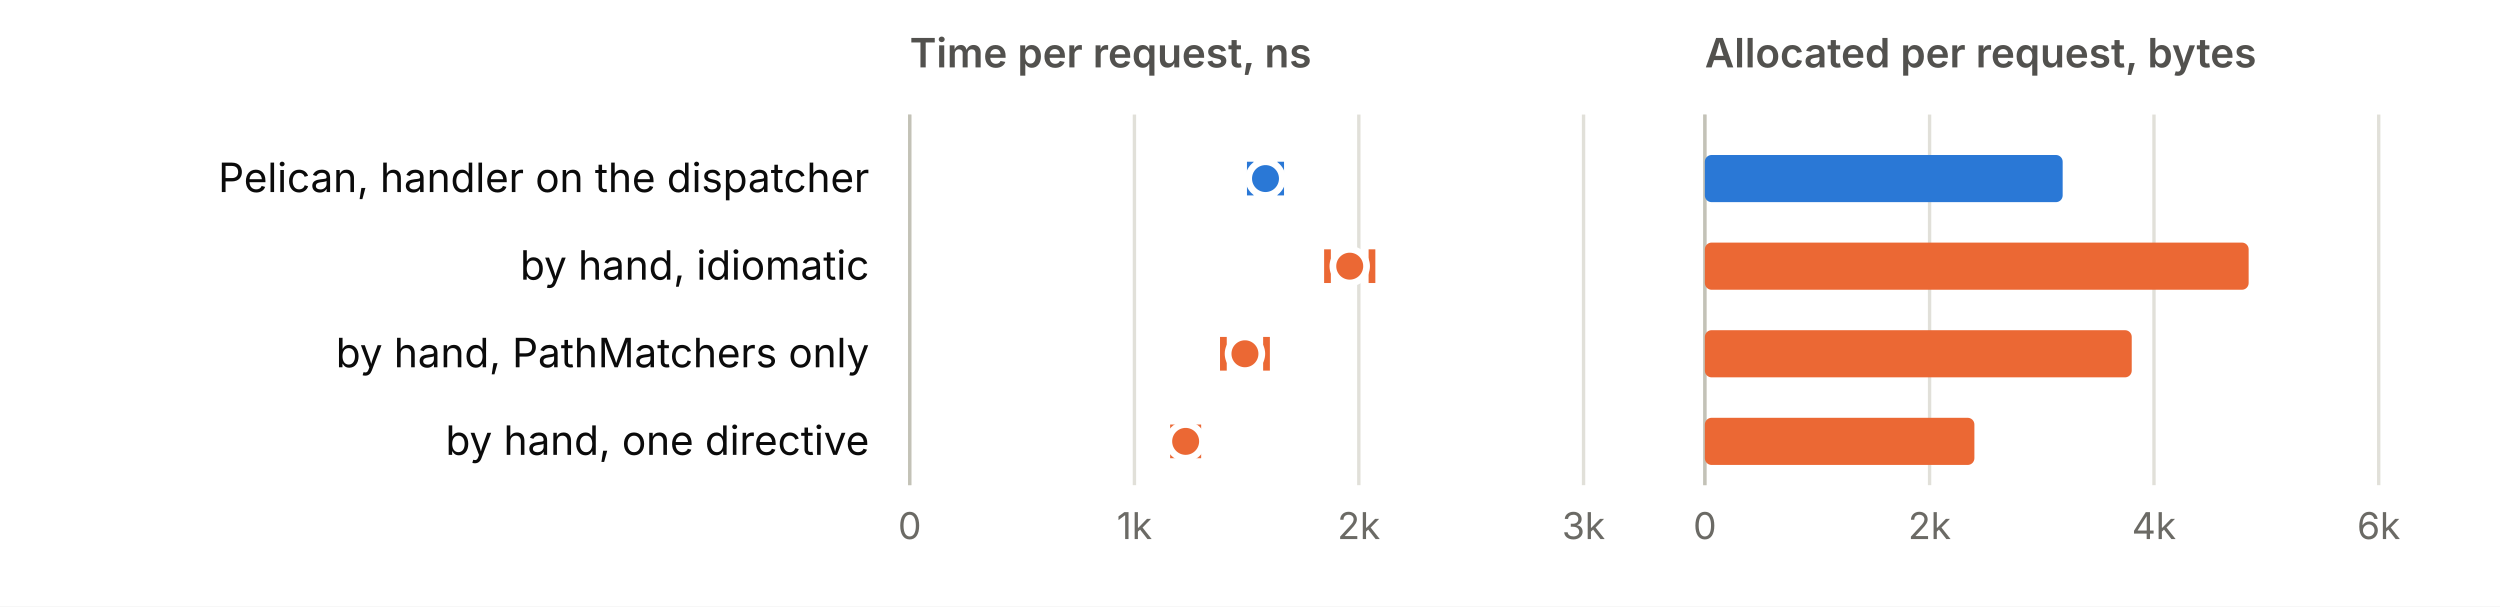
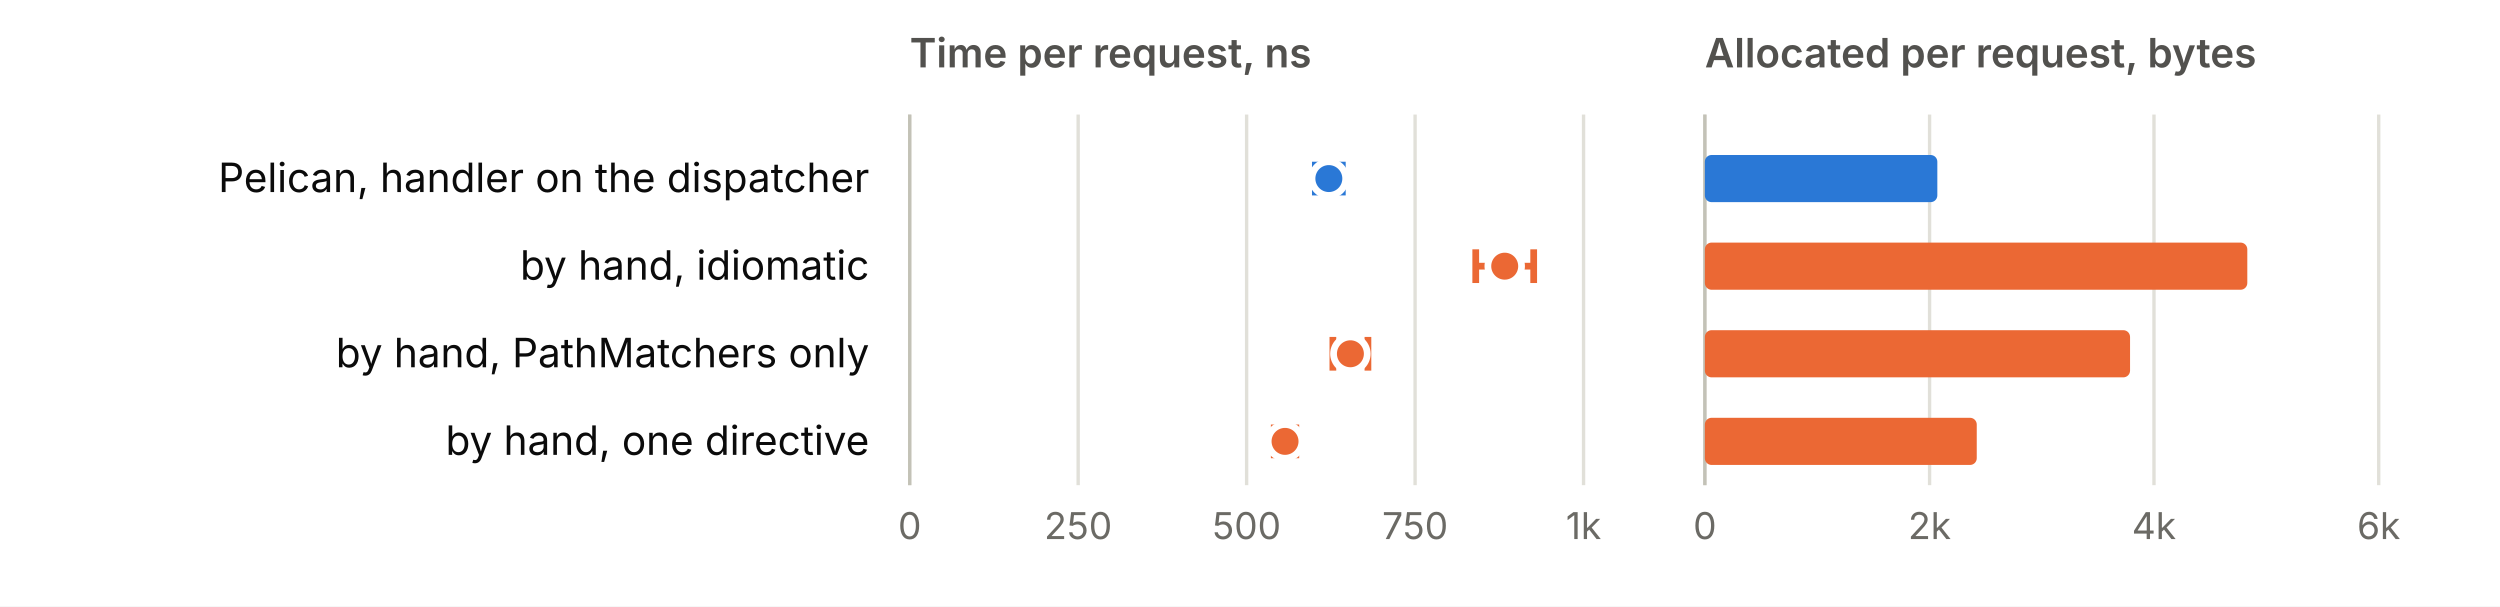
<svg xmlns="http://www.w3.org/2000/svg" width="742" height="180" viewBox="0 0 742 180" role="img" aria-label="Pekko, in memory, GET: Pelican against three hand-written routes" font-family="system-ui, -apple-system, Segoe UI, sans-serif">
  <rect width="742" height="180" fill="#ffffff" />
  <text x="258.0" y="57.0" font-size="12" fill="#0b0b0b" text-anchor="end">Pelican, handler on the dispatcher</text>
  <text x="258.0" y="83.0" font-size="12" fill="#0b0b0b" text-anchor="end">by hand, idiomatic</text>
  <text x="258.0" y="109.0" font-size="12" fill="#0b0b0b" text-anchor="end">by hand, PathMatchers only</text>
  <text x="258.0" y="135.0" font-size="12" fill="#0b0b0b" text-anchor="end">by hand, one directive</text>
  <text x="270.0" y="20.0" font-size="12" fill="#52514e" text-anchor="start" font-weight="600">Time per request, ns</text>
  <line x1="270.0" y1="34.0" x2="270.0" y2="144.0" stroke="#e1e0d9" stroke-width="1" />
  <text x="270.0" y="160.0" font-size="11" fill="#6b6a65" text-anchor="middle">0</text>
-   <line x1="336.7" y1="34.0" x2="336.7" y2="144.0" stroke="#e1e0d9" stroke-width="1" />
-   <text x="336.7" y="160.0" font-size="11" fill="#6b6a65" text-anchor="middle">1k</text>
-   <line x1="403.3" y1="34.0" x2="403.3" y2="144.0" stroke="#e1e0d9" stroke-width="1" />
-   <text x="403.3" y="160.0" font-size="11" fill="#6b6a65" text-anchor="middle">2k</text>
+   <line x1="320.0" y1="34.0" x2="320.0" y2="144.0" stroke="#e1e0d9" stroke-width="1" />
+   <text x="320.0" y="160.0" font-size="11" fill="#6b6a65" text-anchor="middle">250</text>
+   <line x1="370.0" y1="34.0" x2="370.0" y2="144.0" stroke="#e1e0d9" stroke-width="1" />
+   <text x="370.0" y="160.0" font-size="11" fill="#6b6a65" text-anchor="middle">500</text>
+   <line x1="420.0" y1="34.0" x2="420.0" y2="144.0" stroke="#e1e0d9" stroke-width="1" />
+   <text x="420.0" y="160.0" font-size="11" fill="#6b6a65" text-anchor="middle">750</text>
  <line x1="470.0" y1="34.0" x2="470.0" y2="144.0" stroke="#e1e0d9" stroke-width="1" />
-   <text x="470.0" y="160.0" font-size="11" fill="#6b6a65" text-anchor="middle">3k</text>
+   <text x="470.0" y="160.0" font-size="11" fill="#6b6a65" text-anchor="middle">1k</text>
  <line x1="270.0" y1="34.0" x2="270.0" y2="144.0" stroke="#c3c2b7" stroke-width="1" />
-   <line x1="371.1" y1="53.0" x2="380.1" y2="53.0" stroke="#2a78d6" stroke-width="2" />
-   <line x1="371.1" y1="48.0" x2="371.1" y2="58.0" stroke="#2a78d6" stroke-width="2" />
-   <line x1="380.1" y1="48.0" x2="380.1" y2="58.0" stroke="#2a78d6" stroke-width="2" />
-   <circle cx="375.6" cy="53.0" r="5" fill="#2a78d6" stroke="#ffffff" stroke-width="2" />
-   <line x1="394.0" y1="79.0" x2="407.2" y2="79.0" stroke="#eb6834" stroke-width="2" />
-   <line x1="394.0" y1="74.0" x2="394.0" y2="84.0" stroke="#eb6834" stroke-width="2" />
-   <line x1="407.2" y1="74.0" x2="407.2" y2="84.0" stroke="#eb6834" stroke-width="2" />
-   <circle cx="400.6" cy="79.0" r="5" fill="#eb6834" stroke="#ffffff" stroke-width="2" />
-   <line x1="363.1" y1="105.0" x2="375.9" y2="105.0" stroke="#eb6834" stroke-width="2" />
-   <line x1="363.1" y1="100.0" x2="363.1" y2="110.0" stroke="#eb6834" stroke-width="2" />
-   <line x1="375.9" y1="100.0" x2="375.9" y2="110.0" stroke="#eb6834" stroke-width="2" />
-   <circle cx="369.5" cy="105.0" r="5" fill="#eb6834" stroke="#ffffff" stroke-width="2" />
-   <line x1="348.3" y1="131.0" x2="355.5" y2="131.0" stroke="#eb6834" stroke-width="2" />
-   <line x1="348.3" y1="126.0" x2="348.3" y2="136.0" stroke="#eb6834" stroke-width="2" />
-   <line x1="355.5" y1="126.0" x2="355.5" y2="136.0" stroke="#eb6834" stroke-width="2" />
-   <circle cx="351.9" cy="131.0" r="5" fill="#eb6834" stroke="#ffffff" stroke-width="2" />
+   <line x1="390.4" y1="53.0" x2="398.4" y2="53.0" stroke="#2a78d6" stroke-width="2" />
+   <line x1="390.4" y1="48.0" x2="390.4" y2="58.0" stroke="#2a78d6" stroke-width="2" />
+   <line x1="398.4" y1="48.0" x2="398.4" y2="58.0" stroke="#2a78d6" stroke-width="2" />
+   <circle cx="394.4" cy="53.0" r="5" fill="#2a78d6" stroke="#ffffff" stroke-width="2" />
+   <line x1="438.0" y1="79.0" x2="455.2" y2="79.0" stroke="#eb6834" stroke-width="2" />
+   <line x1="438.0" y1="74.0" x2="438.0" y2="84.0" stroke="#eb6834" stroke-width="2" />
+   <line x1="455.2" y1="74.0" x2="455.2" y2="84.0" stroke="#eb6834" stroke-width="2" />
+   <circle cx="446.6" cy="79.0" r="5" fill="#eb6834" stroke="#ffffff" stroke-width="2" />
+   <line x1="395.6" y1="105.0" x2="406.0" y2="105.0" stroke="#eb6834" stroke-width="2" />
+   <line x1="395.6" y1="100.0" x2="395.6" y2="110.0" stroke="#eb6834" stroke-width="2" />
+   <line x1="406.0" y1="100.0" x2="406.0" y2="110.0" stroke="#eb6834" stroke-width="2" />
+   <circle cx="400.8" cy="105.0" r="5" fill="#eb6834" stroke="#ffffff" stroke-width="2" />
+   <line x1="378.2" y1="131.0" x2="384.6" y2="131.0" stroke="#eb6834" stroke-width="2" />
+   <line x1="378.2" y1="126.0" x2="378.2" y2="136.0" stroke="#eb6834" stroke-width="2" />
+   <line x1="384.6" y1="126.0" x2="384.6" y2="136.0" stroke="#eb6834" stroke-width="2" />
+   <circle cx="381.4" cy="131.0" r="5" fill="#eb6834" stroke="#ffffff" stroke-width="2" />
  <text x="506.0" y="20.0" font-size="12" fill="#52514e" text-anchor="start" font-weight="600">Allocated per request, bytes</text>
  <line x1="506.0" y1="34.0" x2="506.0" y2="144.0" stroke="#e1e0d9" stroke-width="1" />
  <text x="506.0" y="160.0" font-size="11" fill="#6b6a65" text-anchor="middle">0</text>
  <line x1="572.7" y1="34.0" x2="572.7" y2="144.0" stroke="#e1e0d9" stroke-width="1" />
  <text x="572.7" y="160.0" font-size="11" fill="#6b6a65" text-anchor="middle">2k</text>
  <line x1="639.3" y1="34.0" x2="639.3" y2="144.0" stroke="#e1e0d9" stroke-width="1" />
  <text x="639.3" y="160.0" font-size="11" fill="#6b6a65" text-anchor="middle">4k</text>
  <line x1="706.0" y1="34.0" x2="706.0" y2="144.0" stroke="#e1e0d9" stroke-width="1" />
  <text x="706.0" y="160.0" font-size="11" fill="#6b6a65" text-anchor="middle">6k</text>
  <line x1="506.0" y1="34.0" x2="506.0" y2="144.0" stroke="#c3c2b7" stroke-width="1" />
-   <rect x="506.0" y="46.0" width="106.2" height="14" rx="2" fill="#2a78d6" />
-   <rect x="506.0" y="72.0" width="161.4" height="14" rx="2" fill="#eb6834" />
-   <rect x="506.0" y="98.0" width="126.7" height="14" rx="2" fill="#eb6834" />
-   <rect x="506.0" y="124.0" width="80.0" height="14" rx="2" fill="#eb6834" />
+   <rect x="506.0" y="46.0" width="69.0" height="14" rx="2" fill="#2a78d6" />
+   <rect x="506.0" y="72.0" width="161.0" height="14" rx="2" fill="#eb6834" />
+   <rect x="506.0" y="98.0" width="126.2" height="14" rx="2" fill="#eb6834" />
+   <rect x="506.0" y="124.0" width="80.7" height="14" rx="2" fill="#eb6834" />
</svg>
